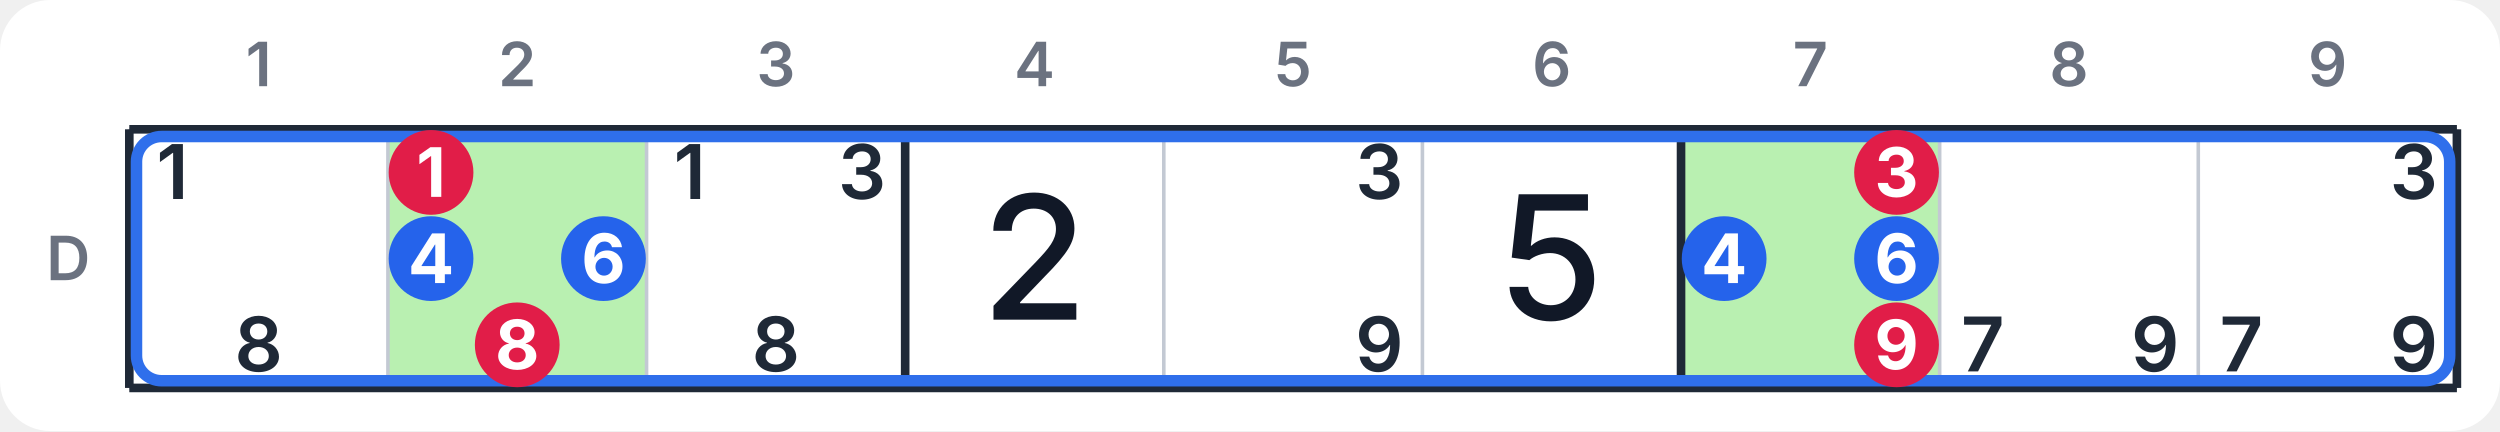
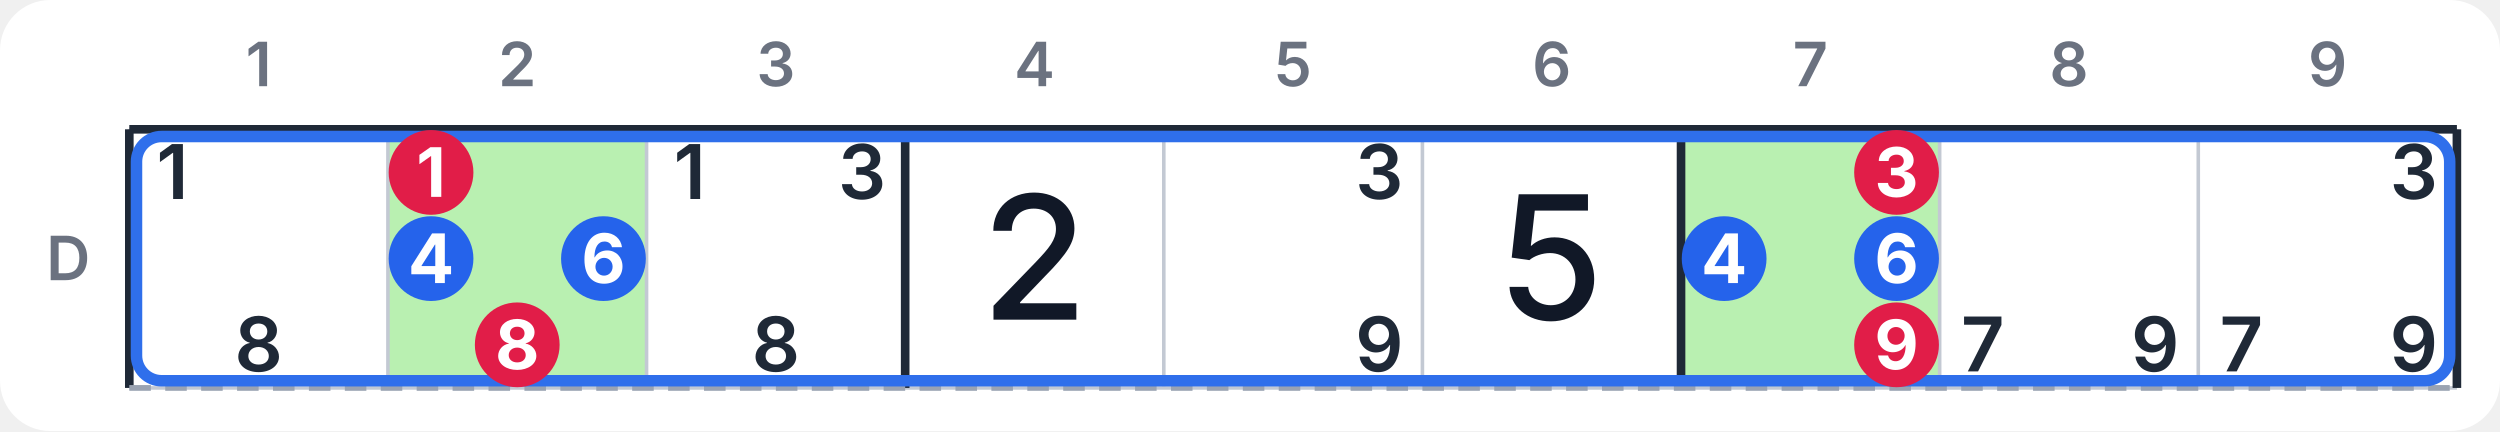
<svg xmlns="http://www.w3.org/2000/svg" viewBox="0 0 696 120" width="696" height="120" font-family="Inter, 'Segoe UI', Helvetica, Arial, sans-serif">
  <defs>
    <marker id="arr" viewBox="0 0 10 10" refX="8" refY="5" markerWidth="5" markerHeight="5" orient="auto-start-reverse">
      <path d="M0,0 L10,5 L0,10 z" fill="#E11D48" />
    </marker>
  </defs>
  <rect x="0" y="0" width="696" height="120" rx="14" fill="#FFFFFF" />
  <text x="72.0" y="24" text-anchor="middle" font-size="17" font-weight="600" fill="#6B7280">1</text>
  <text x="144.0" y="24" text-anchor="middle" font-size="17" font-weight="600" fill="#6B7280">2</text>
  <text x="216.0" y="24" text-anchor="middle" font-size="17" font-weight="600" fill="#6B7280">3</text>
  <text x="288.0" y="24" text-anchor="middle" font-size="17" font-weight="600" fill="#6B7280">4</text>
  <text x="360.0" y="24" text-anchor="middle" font-size="17" font-weight="600" fill="#6B7280">5</text>
  <text x="432.0" y="24" text-anchor="middle" font-size="17" font-weight="600" fill="#6B7280">6</text>
  <text x="504.0" y="24" text-anchor="middle" font-size="17" font-weight="600" fill="#6B7280">7</text>
  <text x="576.0" y="24" text-anchor="middle" font-size="17" font-weight="600" fill="#6B7280">8</text>
  <text x="648.0" y="24" text-anchor="middle" font-size="17" font-weight="600" fill="#6B7280">9</text>
  <text x="19" y="78.0" text-anchor="middle" font-size="17" font-weight="600" fill="#6B7280">D</text>
  <rect x="108" y="36" width="72" height="72" fill="#B9F0B1" />
  <rect x="468" y="36" width="72" height="72" fill="#B9F0B1" />
  <line x1="36" y1="36" x2="36" y2="108" stroke="#C3C9D3" stroke-width="1" />
  <line x1="108" y1="36" x2="108" y2="108" stroke="#C3C9D3" stroke-width="1" />
  <line x1="180" y1="36" x2="180" y2="108" stroke="#C3C9D3" stroke-width="1" />
  <line x1="252" y1="36" x2="252" y2="108" stroke="#C3C9D3" stroke-width="1" />
  <line x1="324" y1="36" x2="324" y2="108" stroke="#C3C9D3" stroke-width="1" />
  <line x1="396" y1="36" x2="396" y2="108" stroke="#C3C9D3" stroke-width="1" />
  <line x1="468" y1="36" x2="468" y2="108" stroke="#C3C9D3" stroke-width="1" />
  <line x1="540" y1="36" x2="540" y2="108" stroke="#C3C9D3" stroke-width="1" />
  <line x1="612" y1="36" x2="612" y2="108" stroke="#C3C9D3" stroke-width="1" />
  <line x1="684" y1="36" x2="684" y2="108" stroke="#C3C9D3" stroke-width="1" />
  <line x1="36" y1="36" x2="684" y2="36" stroke="#C3C9D3" stroke-width="1" />
  <line x1="36" y1="108" x2="684" y2="108" stroke="#C3C9D3" stroke-width="1" />
  <line x1="36" y1="36" x2="36" y2="108" stroke="#1F2937" stroke-width="2.4" />
  <line x1="252" y1="36" x2="252" y2="108" stroke="#1F2937" stroke-width="2.4" />
  <line x1="468" y1="36" x2="468" y2="108" stroke="#1F2937" stroke-width="2.4" />
  <line x1="684" y1="36" x2="684" y2="108" stroke="#1F2937" stroke-width="2.4" />
  <line x1="36" y1="36" x2="684" y2="36" stroke="#1F2937" stroke-width="2.4" />
-   <line x1="36" y1="108" x2="684" y2="108" stroke="#1F2937" stroke-width="2.4" />
+   <line x1="36" y1="108" x2="684" y2="108" stroke="#9AA3B2" stroke-width="1.6" stroke-dasharray="6 4" />
  <rect x="38" y="38" width="644" height="68" rx="7" fill="none" stroke="#2F6FEB" stroke-width="3.2" />
  <text x="288.0" y="89.0" text-anchor="middle" font-size="48" font-weight="500" fill="#111827">2</text>
  <text x="432.0" y="89.0" text-anchor="middle" font-size="48" font-weight="500" fill="#111827">5</text>
  <text x="48.0" y="55.4" text-anchor="middle" font-size="21" font-weight="600" fill="#1F2937">1</text>
  <text x="72.0" y="103.4" text-anchor="middle" font-size="21" font-weight="600" fill="#1F2937">8</text>
  <circle cx="120.0" cy="48.0" r="11.8" fill="#E11D48" />
  <text x="120.0" y="54.8" text-anchor="middle" font-size="19" font-weight="700" fill="#FFFFFF">1</text>
  <circle cx="120.0" cy="72.0" r="11.8" fill="#2563EB" />
  <text x="120.0" y="78.8" text-anchor="middle" font-size="19" font-weight="700" fill="#FFFFFF">4</text>
  <circle cx="168.0" cy="72.0" r="11.8" fill="#2563EB" />
  <text x="168.0" y="78.8" text-anchor="middle" font-size="19" font-weight="700" fill="#FFFFFF">6</text>
  <circle cx="144.0" cy="96.0" r="11.8" fill="#E11D48" />
  <text x="144.0" y="102.8" text-anchor="middle" font-size="19" font-weight="700" fill="#FFFFFF">8</text>
  <text x="192.0" y="55.4" text-anchor="middle" font-size="21" font-weight="600" fill="#1F2937">1</text>
  <text x="240.0" y="55.4" text-anchor="middle" font-size="21" font-weight="600" fill="#1F2937">3</text>
  <text x="216.0" y="103.4" text-anchor="middle" font-size="21" font-weight="600" fill="#1F2937">8</text>
  <text x="384.0" y="55.4" text-anchor="middle" font-size="21" font-weight="600" fill="#1F2937">3</text>
  <text x="384.0" y="103.4" text-anchor="middle" font-size="21" font-weight="600" fill="#1F2937">9</text>
  <circle cx="528.0" cy="48.0" r="11.8" fill="#E11D48" />
  <text x="528.0" y="54.8" text-anchor="middle" font-size="19" font-weight="700" fill="#FFFFFF">3</text>
  <circle cx="480.0" cy="72.0" r="11.8" fill="#2563EB" />
  <text x="480.0" y="78.8" text-anchor="middle" font-size="19" font-weight="700" fill="#FFFFFF">4</text>
  <circle cx="528.0" cy="72.0" r="11.8" fill="#2563EB" />
  <text x="528.0" y="78.8" text-anchor="middle" font-size="19" font-weight="700" fill="#FFFFFF">6</text>
  <circle cx="528.0" cy="96.0" r="11.8" fill="#E11D48" />
  <text x="528.0" y="102.8" text-anchor="middle" font-size="19" font-weight="700" fill="#FFFFFF">9</text>
  <text x="552.0" y="103.4" text-anchor="middle" font-size="21" font-weight="600" fill="#1F2937">7</text>
  <text x="600.0" y="103.4" text-anchor="middle" font-size="21" font-weight="600" fill="#1F2937">9</text>
  <text x="672.0" y="55.4" text-anchor="middle" font-size="21" font-weight="600" fill="#1F2937">3</text>
  <text x="624.0" y="103.4" text-anchor="middle" font-size="21" font-weight="600" fill="#1F2937">7</text>
  <text x="672.0" y="103.4" text-anchor="middle" font-size="21" font-weight="600" fill="#1F2937">9</text>
</svg>
